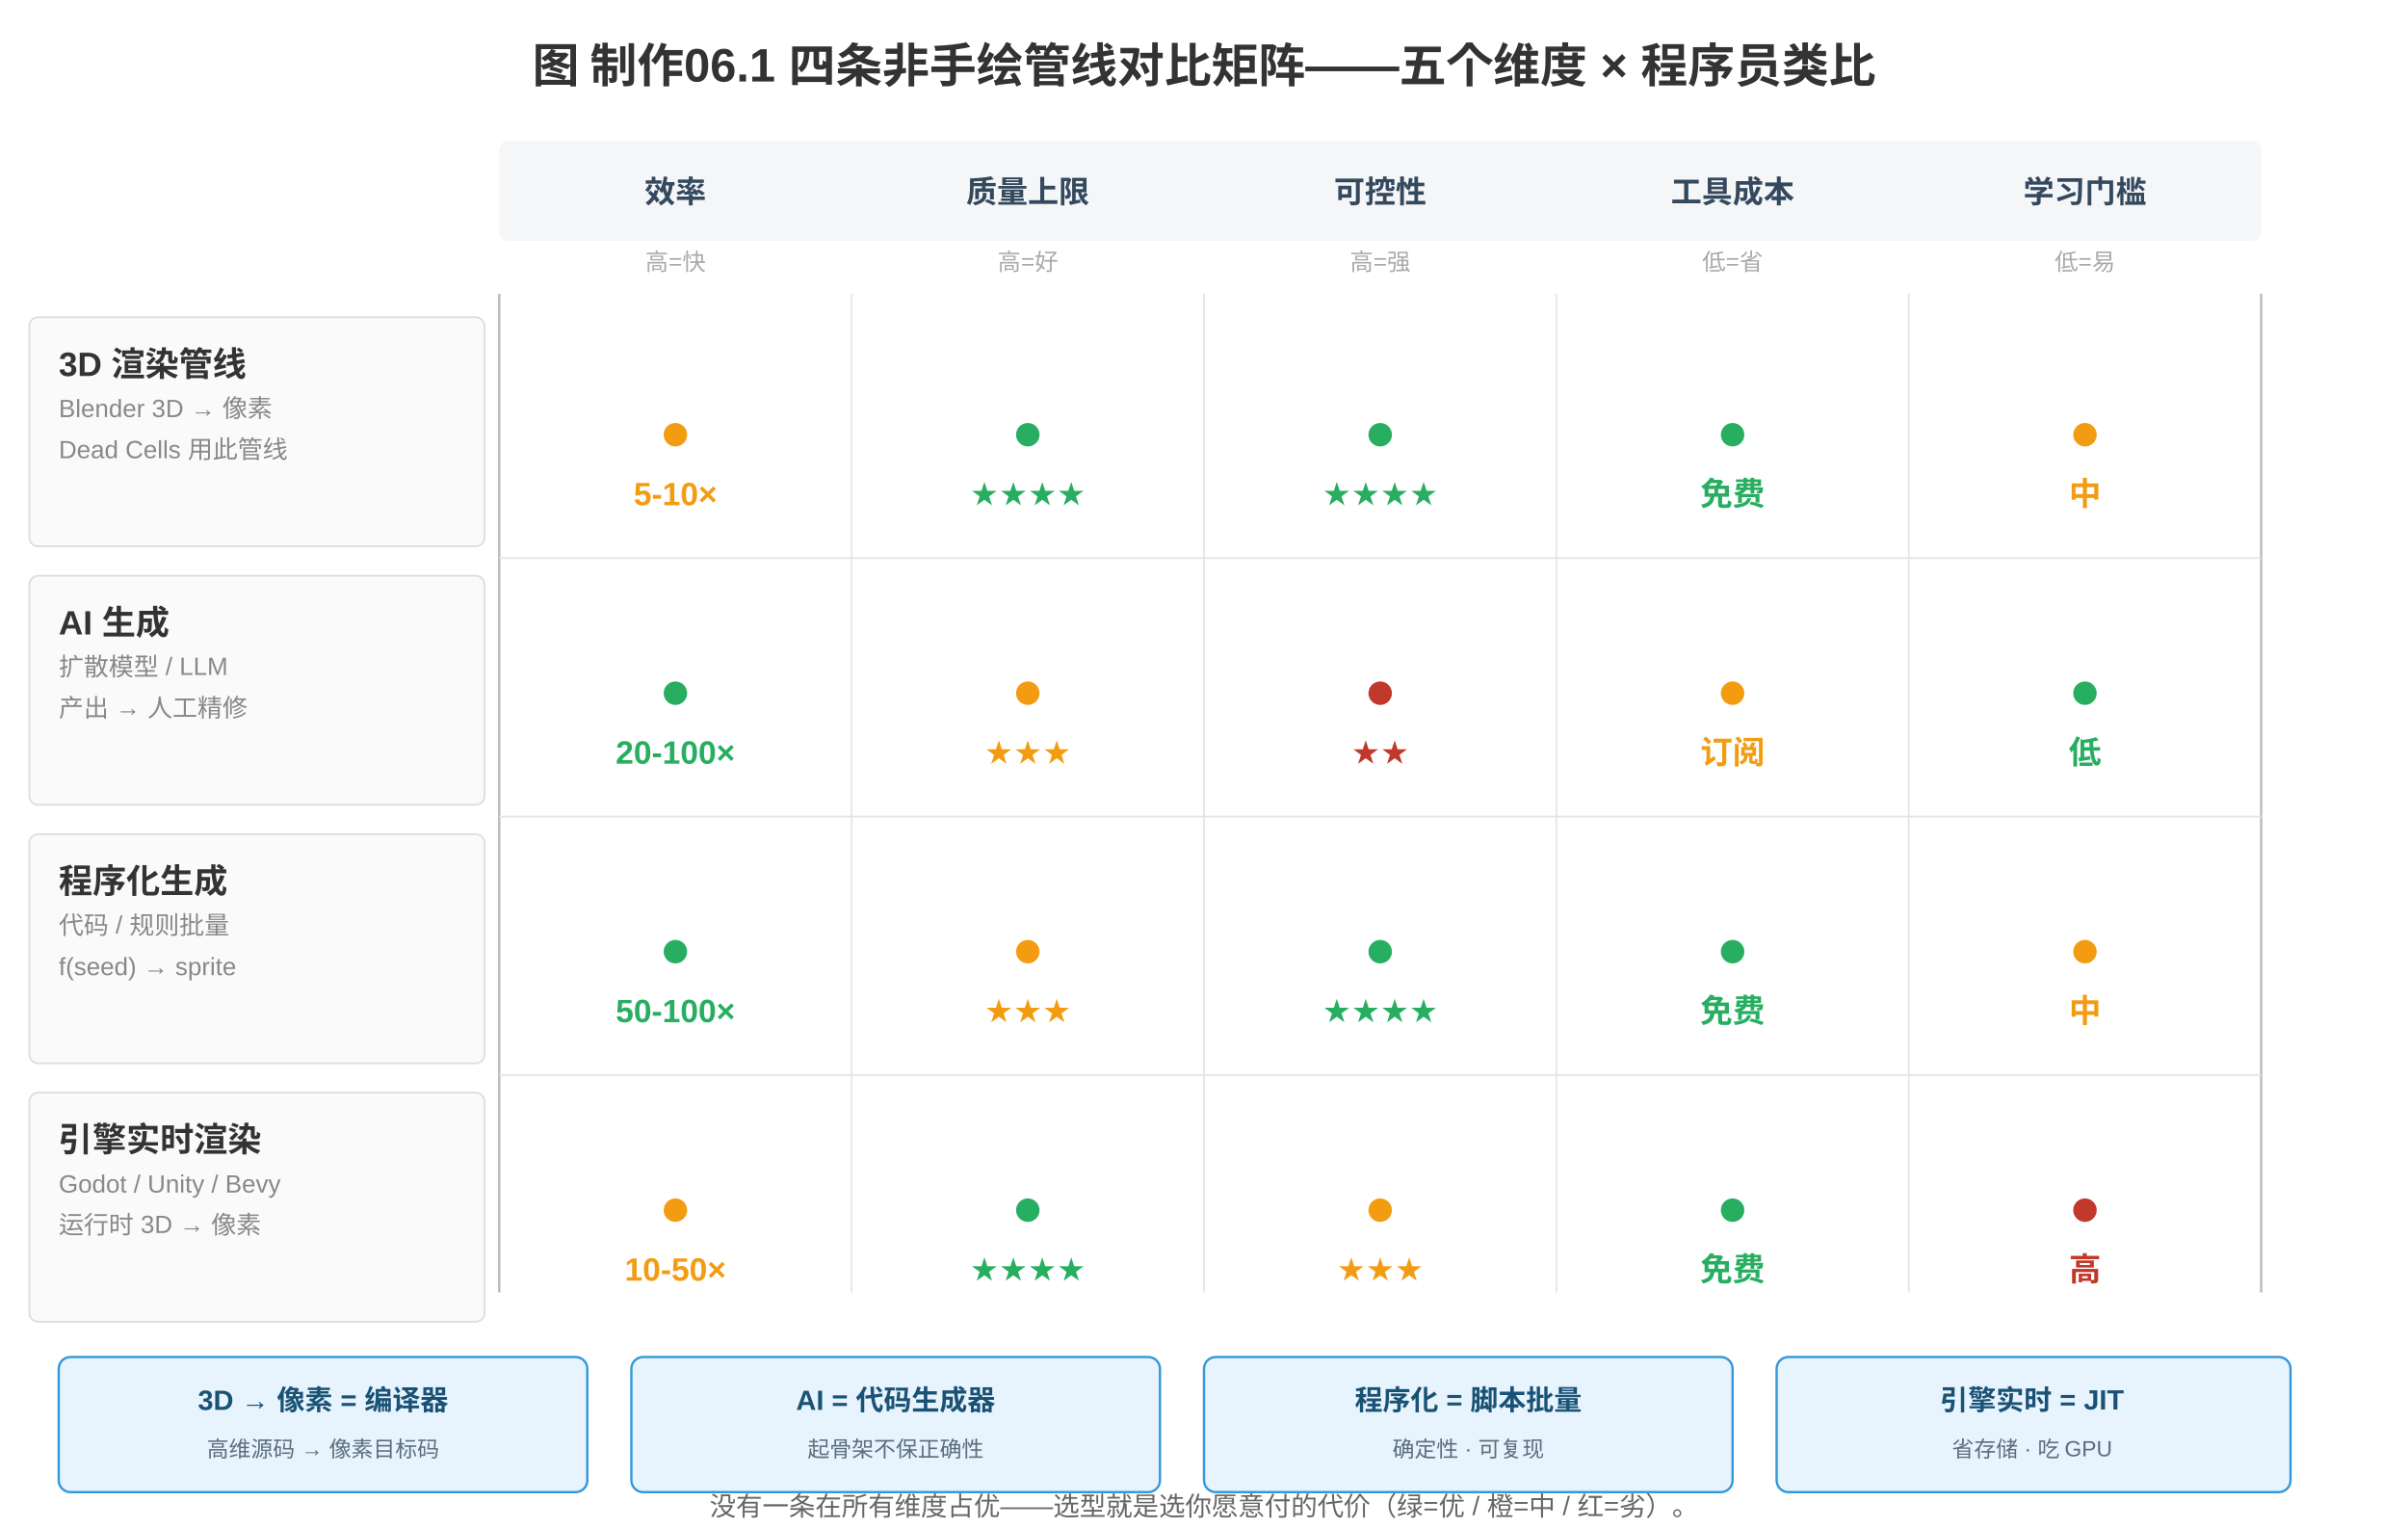
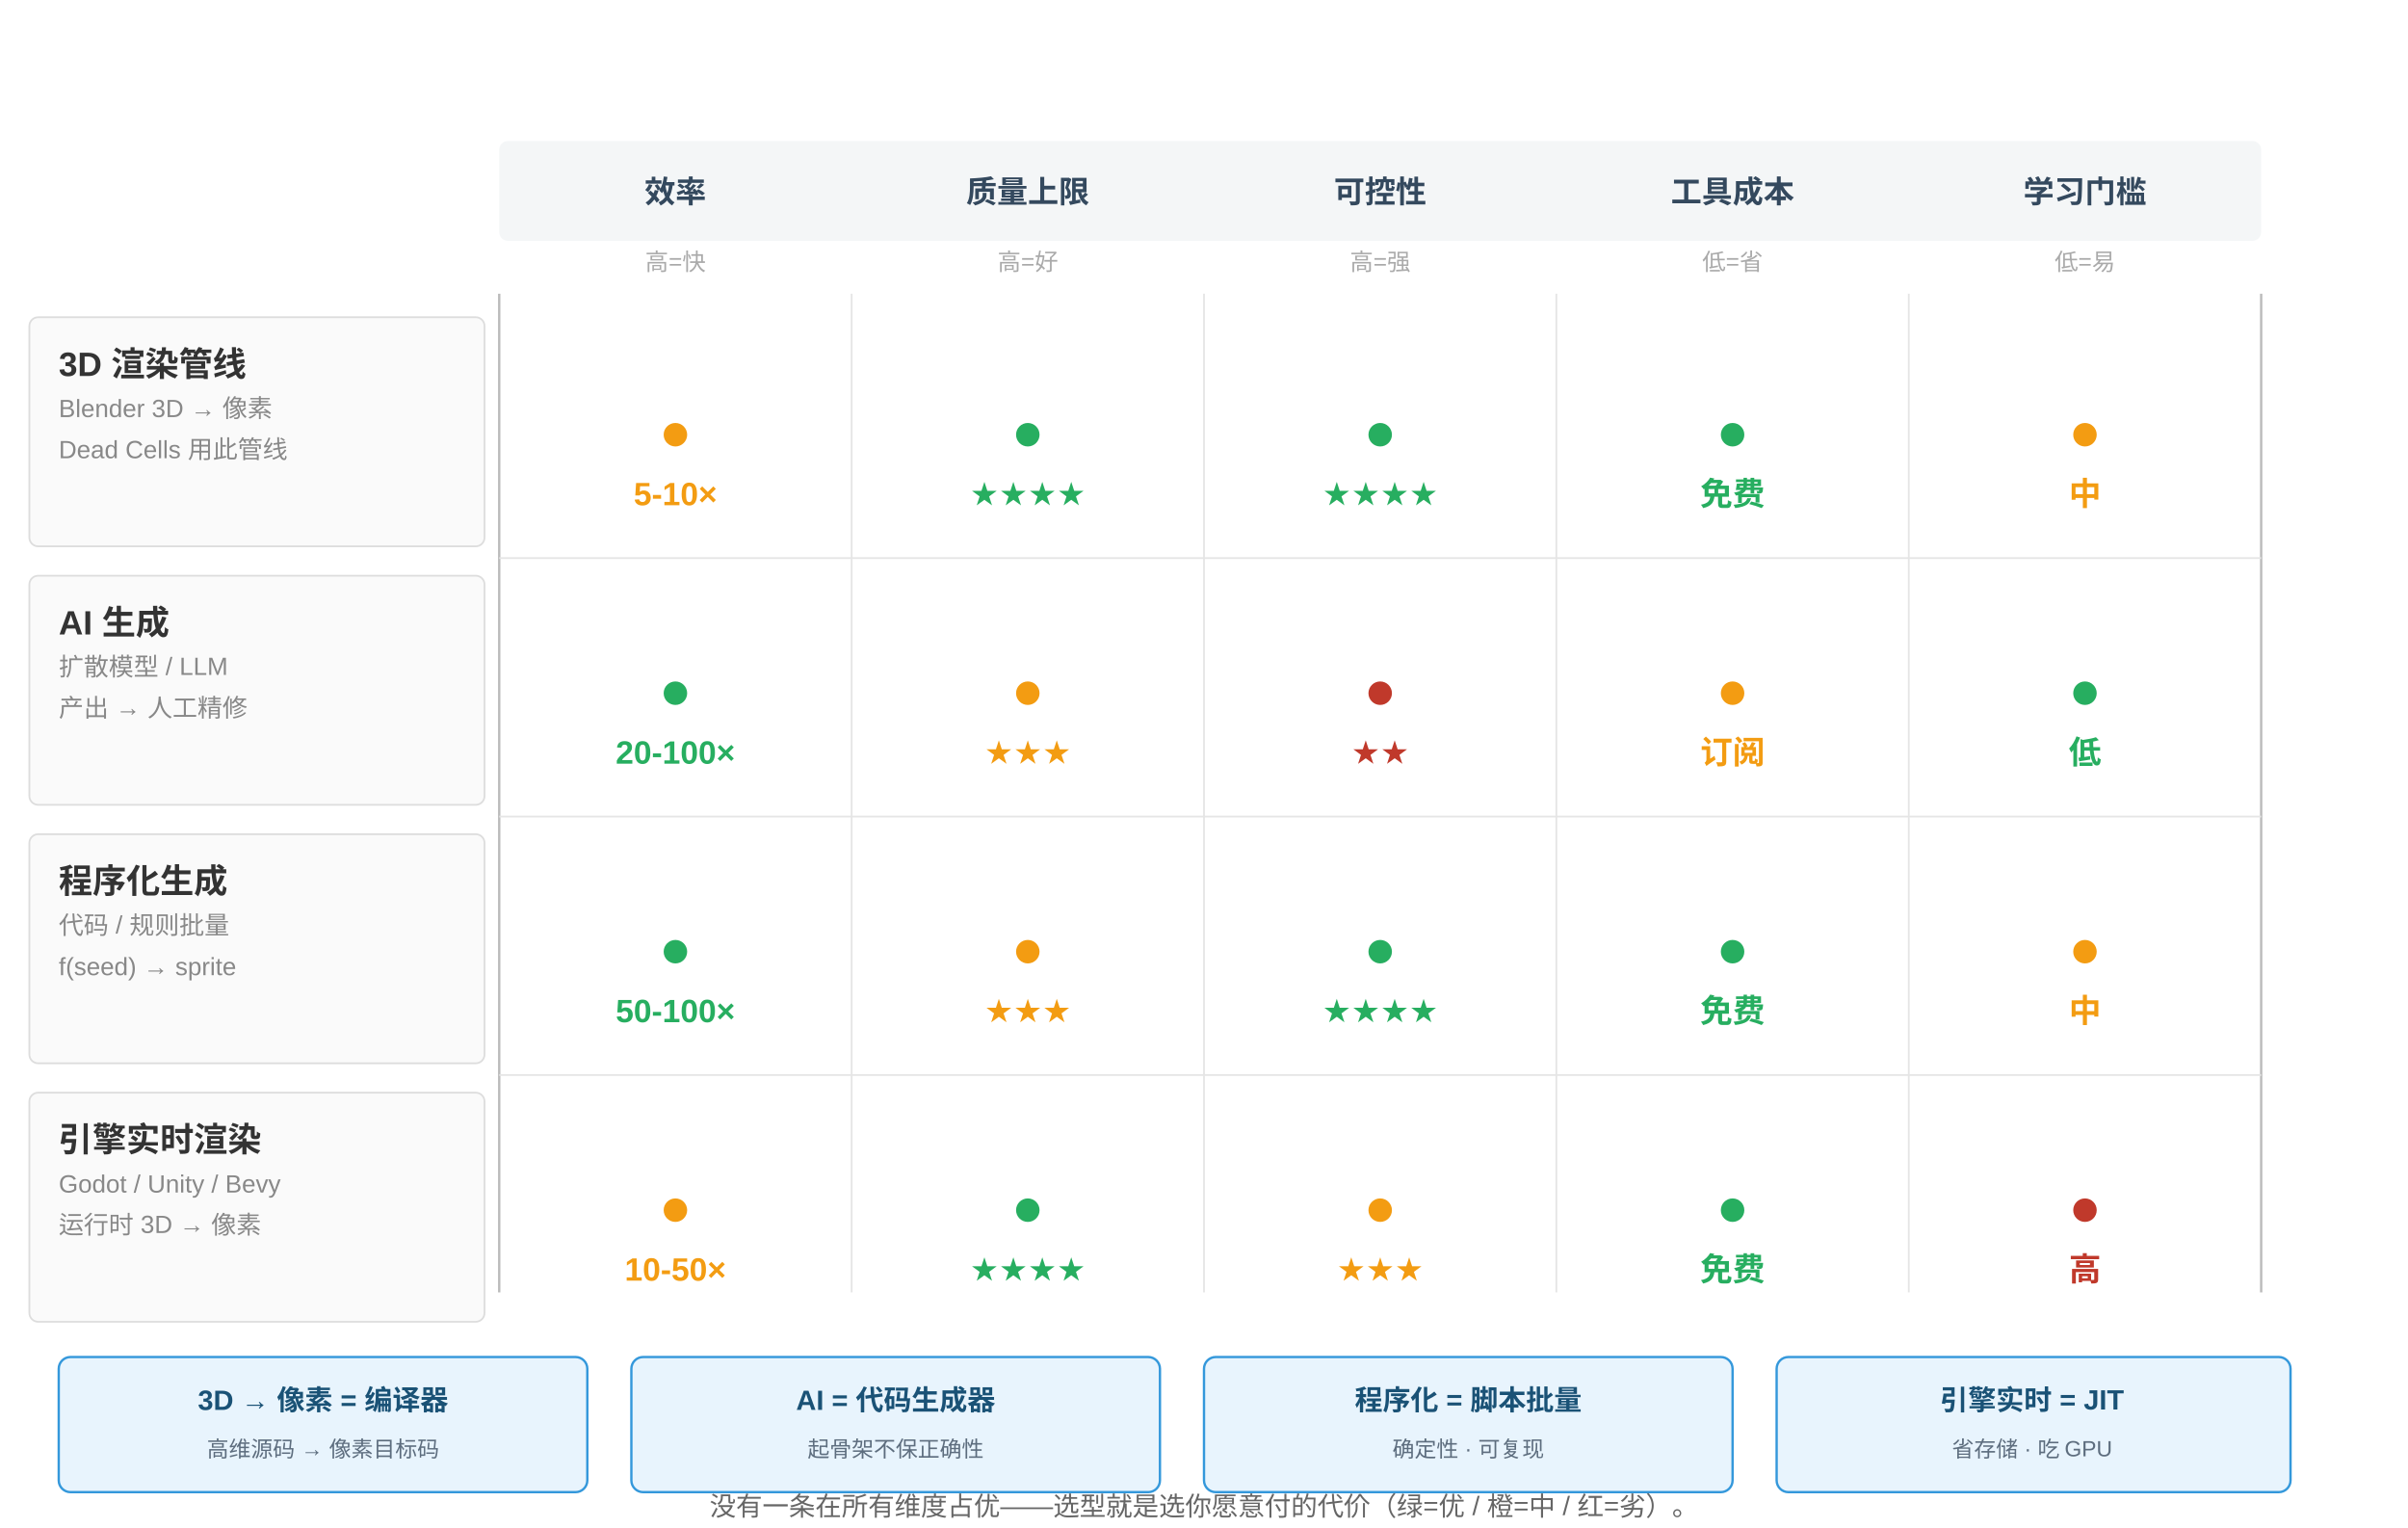
<svg xmlns="http://www.w3.org/2000/svg" viewBox="0 0 820 520" width="820" height="520">
  <style>
    text { font-family: 'PingFang SC','Microsoft YaHei',Arial,sans-serif; }
    .title { font-size: 16px; font-weight: bold; fill: #333; }
    .col-head { font-size: 10.5px; fill: #34495E; text-anchor: middle; font-weight: bold; }
    .row-label { font-size: 11.5px; fill: #333; font-weight: bold; }
    .row-sub { font-size: 8.5px; fill: #888; }
    .cell { font-size: 11px; text-anchor: middle; font-weight: bold; }
    .axis-label { font-size: 8px; fill: #aaa; text-anchor: middle; }
    .analogy-box { fill: #E8F4FD; stroke: #3498DB; stroke-width: 0.8; rx: 4; }
    .analogy-text { font-size: 9.5px; fill: #1A5276; text-anchor: middle; font-weight: bold; }
    .analogy-sub { font-size: 7.5px; fill: #5D6D7E; text-anchor: middle; }
    .grid-line { stroke: #E5E5E5; stroke-width: 0.6; }
    .grid-main { stroke: #bbb; stroke-width: 0.8; }
    .header-bg { fill: #F4F6F7; }
    .dot-hi { fill: #27AE60; }
    .dot-mid { fill: #F39C12; }
    .dot-lo { fill: #C0392B; }
    .note { font-size: 9px; fill: #666; text-anchor: middle; }
  </style>
-   <text x="410" y="28" class="title" text-anchor="middle">图 制作06.1 四条非手绘管线对比矩阵——五个维度 × 程序员类比</text>
  <rect x="170" y="48" width="600" height="34" class="header-bg" rx="3" />
  <text x="230" y="69" class="col-head">效率</text>
  <text x="350" y="69" class="col-head">质量上限</text>
  <text x="470" y="69" class="col-head">可控性</text>
  <text x="590" y="69" class="col-head">工具成本</text>
  <text x="710" y="69" class="col-head">学习门槛</text>
  <text x="230" y="92" class="axis-label">高=快</text>
  <text x="350" y="92" class="axis-label">高=好</text>
  <text x="470" y="92" class="axis-label">高=强</text>
  <text x="590" y="92" class="axis-label">低=省</text>
  <text x="710" y="92" class="axis-label">低=易</text>
  <line x1="170" y1="100" x2="170" y2="440" class="grid-main" />
  <line x1="290" y1="100" x2="290" y2="440" class="grid-line" />
  <line x1="410" y1="100" x2="410" y2="440" class="grid-line" />
  <line x1="530" y1="100" x2="530" y2="440" class="grid-line" />
  <line x1="650" y1="100" x2="650" y2="440" class="grid-line" />
  <line x1="770" y1="100" x2="770" y2="440" class="grid-main" />
  <rect x="10" y="108" width="155" height="78" fill="#FAFAFA" stroke="#ddd" stroke-width="0.6" rx="3" />
  <text x="20" y="128" class="row-label">3D 渲染管线</text>
  <text x="20" y="142" class="row-sub">Blender 3D → 像素</text>
  <text x="20" y="156" class="row-sub">Dead Cells 用此管线</text>
  <circle cx="230" cy="148" r="4" class="dot-mid" />
  <circle cx="230" cy="148" r="4" class="dot-mid" opacity="0" />
  <circle cx="350" cy="148" r="4" class="dot-hi" />
  <circle cx="470" cy="148" r="4" class="dot-hi" />
  <circle cx="590" cy="148" r="4" class="dot-hi" />
  <circle cx="710" cy="148" r="4" class="dot-mid" />
  <text x="230" y="172" class="cell" fill="#F39C12">5-10×</text>
  <text x="350" y="172" class="cell" fill="#27AE60">★★★★</text>
  <text x="470" y="172" class="cell" fill="#27AE60">★★★★</text>
  <text x="590" y="172" class="cell" fill="#27AE60">免费</text>
  <text x="710" y="172" class="cell" fill="#F39C12">中</text>
  <line x1="170" y1="190" x2="770" y2="190" class="grid-line" />
  <rect x="10" y="196" width="155" height="78" fill="#FAFAFA" stroke="#ddd" stroke-width="0.6" rx="3" />
  <text x="20" y="216" class="row-label">AI 生成</text>
  <text x="20" y="230" class="row-sub">扩散模型 / LLM</text>
  <text x="20" y="244" class="row-sub">产出 → 人工精修</text>
  <circle cx="230" cy="236" r="4" class="dot-hi" />
  <circle cx="350" cy="236" r="4" class="dot-mid" />
  <circle cx="470" cy="236" r="4" class="dot-lo" />
  <circle cx="590" cy="236" r="4" class="dot-mid" />
  <circle cx="710" cy="236" r="4" class="dot-hi" />
  <text x="230" y="260" class="cell" fill="#27AE60">20-100×</text>
  <text x="350" y="260" class="cell" fill="#F39C12">★★★</text>
  <text x="470" y="260" class="cell" fill="#C0392B">★★</text>
  <text x="590" y="260" class="cell" fill="#F39C12">订阅</text>
  <text x="710" y="260" class="cell" fill="#27AE60">低</text>
  <line x1="170" y1="278" x2="770" y2="278" class="grid-line" />
  <rect x="10" y="284" width="155" height="78" fill="#FAFAFA" stroke="#ddd" stroke-width="0.6" rx="3" />
  <text x="20" y="304" class="row-label">程序化生成</text>
  <text x="20" y="318" class="row-sub">代码 / 规则批量</text>
  <text x="20" y="332" class="row-sub">f(seed) → sprite</text>
  <circle cx="230" cy="324" r="4" class="dot-hi" />
  <circle cx="350" cy="324" r="4" class="dot-mid" />
  <circle cx="470" cy="324" r="4" class="dot-hi" />
  <circle cx="590" cy="324" r="4" class="dot-hi" />
  <circle cx="710" cy="324" r="4" class="dot-mid" />
  <text x="230" y="348" class="cell" fill="#27AE60">50-100×</text>
  <text x="350" y="348" class="cell" fill="#F39C12">★★★</text>
  <text x="470" y="348" class="cell" fill="#27AE60">★★★★</text>
  <text x="590" y="348" class="cell" fill="#27AE60">免费</text>
  <text x="710" y="348" class="cell" fill="#F39C12">中</text>
  <line x1="170" y1="366" x2="770" y2="366" class="grid-line" />
  <rect x="10" y="372" width="155" height="78" fill="#FAFAFA" stroke="#ddd" stroke-width="0.6" rx="3" />
  <text x="20" y="392" class="row-label">引擎实时渲染</text>
  <text x="20" y="406" class="row-sub">Godot / Unity / Bevy</text>
  <text x="20" y="420" class="row-sub">运行时 3D → 像素</text>
  <circle cx="230" cy="412" r="4" class="dot-mid" />
  <circle cx="350" cy="412" r="4" class="dot-hi" />
  <circle cx="470" cy="412" r="4" class="dot-mid" />
  <circle cx="590" cy="412" r="4" class="dot-hi" />
  <circle cx="710" cy="412" r="4" class="dot-lo" />
  <text x="230" y="436" class="cell" fill="#F39C12">10-50×</text>
  <text x="350" y="436" class="cell" fill="#27AE60">★★★★</text>
  <text x="470" y="436" class="cell" fill="#F39C12">★★★</text>
  <text x="590" y="436" class="cell" fill="#27AE60">免费</text>
  <text x="710" y="436" class="cell" fill="#C0392B">高</text>
  <rect x="10" y="460" width="760" height="0" fill="none" />
  <rect x="20" y="462" width="180" height="46" class="analogy-box" />
  <text x="110" y="480" class="analogy-text">3D → 像素 = 编译器</text>
  <text x="110" y="496" class="analogy-sub">高维源码 → 像素目标码</text>
  <rect x="215" y="462" width="180" height="46" class="analogy-box" />
  <text x="305" y="480" class="analogy-text">AI = 代码生成器</text>
  <text x="305" y="496" class="analogy-sub">起骨架不保正确性</text>
  <rect x="410" y="462" width="180" height="46" class="analogy-box" />
  <text x="500" y="480" class="analogy-text">程序化 = 脚本批量</text>
  <text x="500" y="496" class="analogy-sub">确定性 · 可复现</text>
  <rect x="605" y="462" width="175" height="46" class="analogy-box" />
  <text x="692" y="480" class="analogy-text">引擎实时 = JIT</text>
  <text x="692" y="496" class="analogy-sub">省存储 · 吃 GPU</text>
  <text x="410" y="516" class="note">没有一条在所有维度占优——选型就是选你愿意付的代价（绿=优 / 橙=中 / 红=劣）。</text>
</svg>
